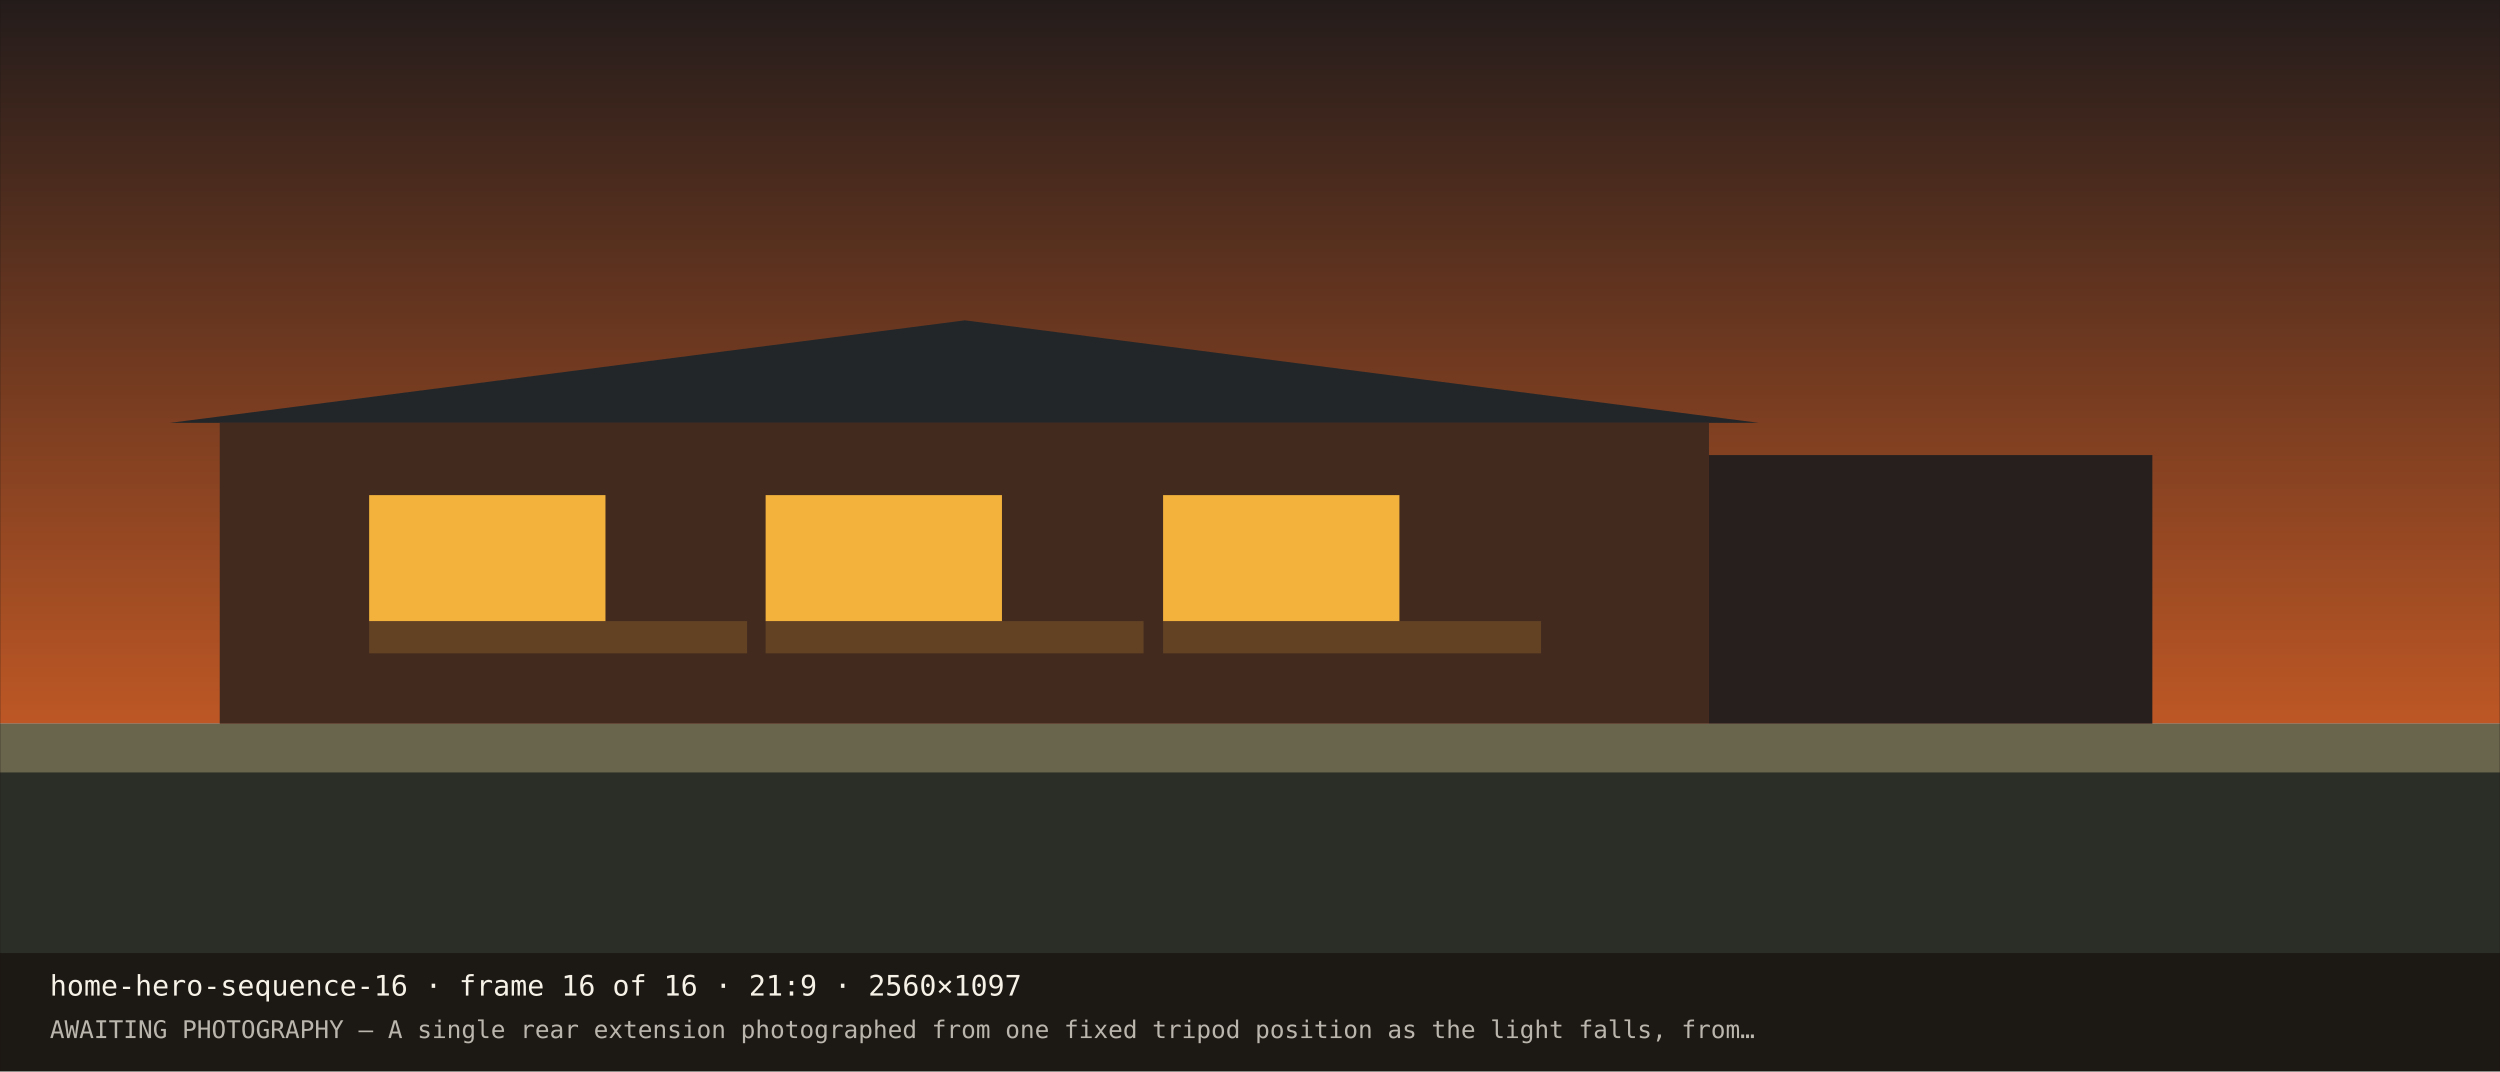
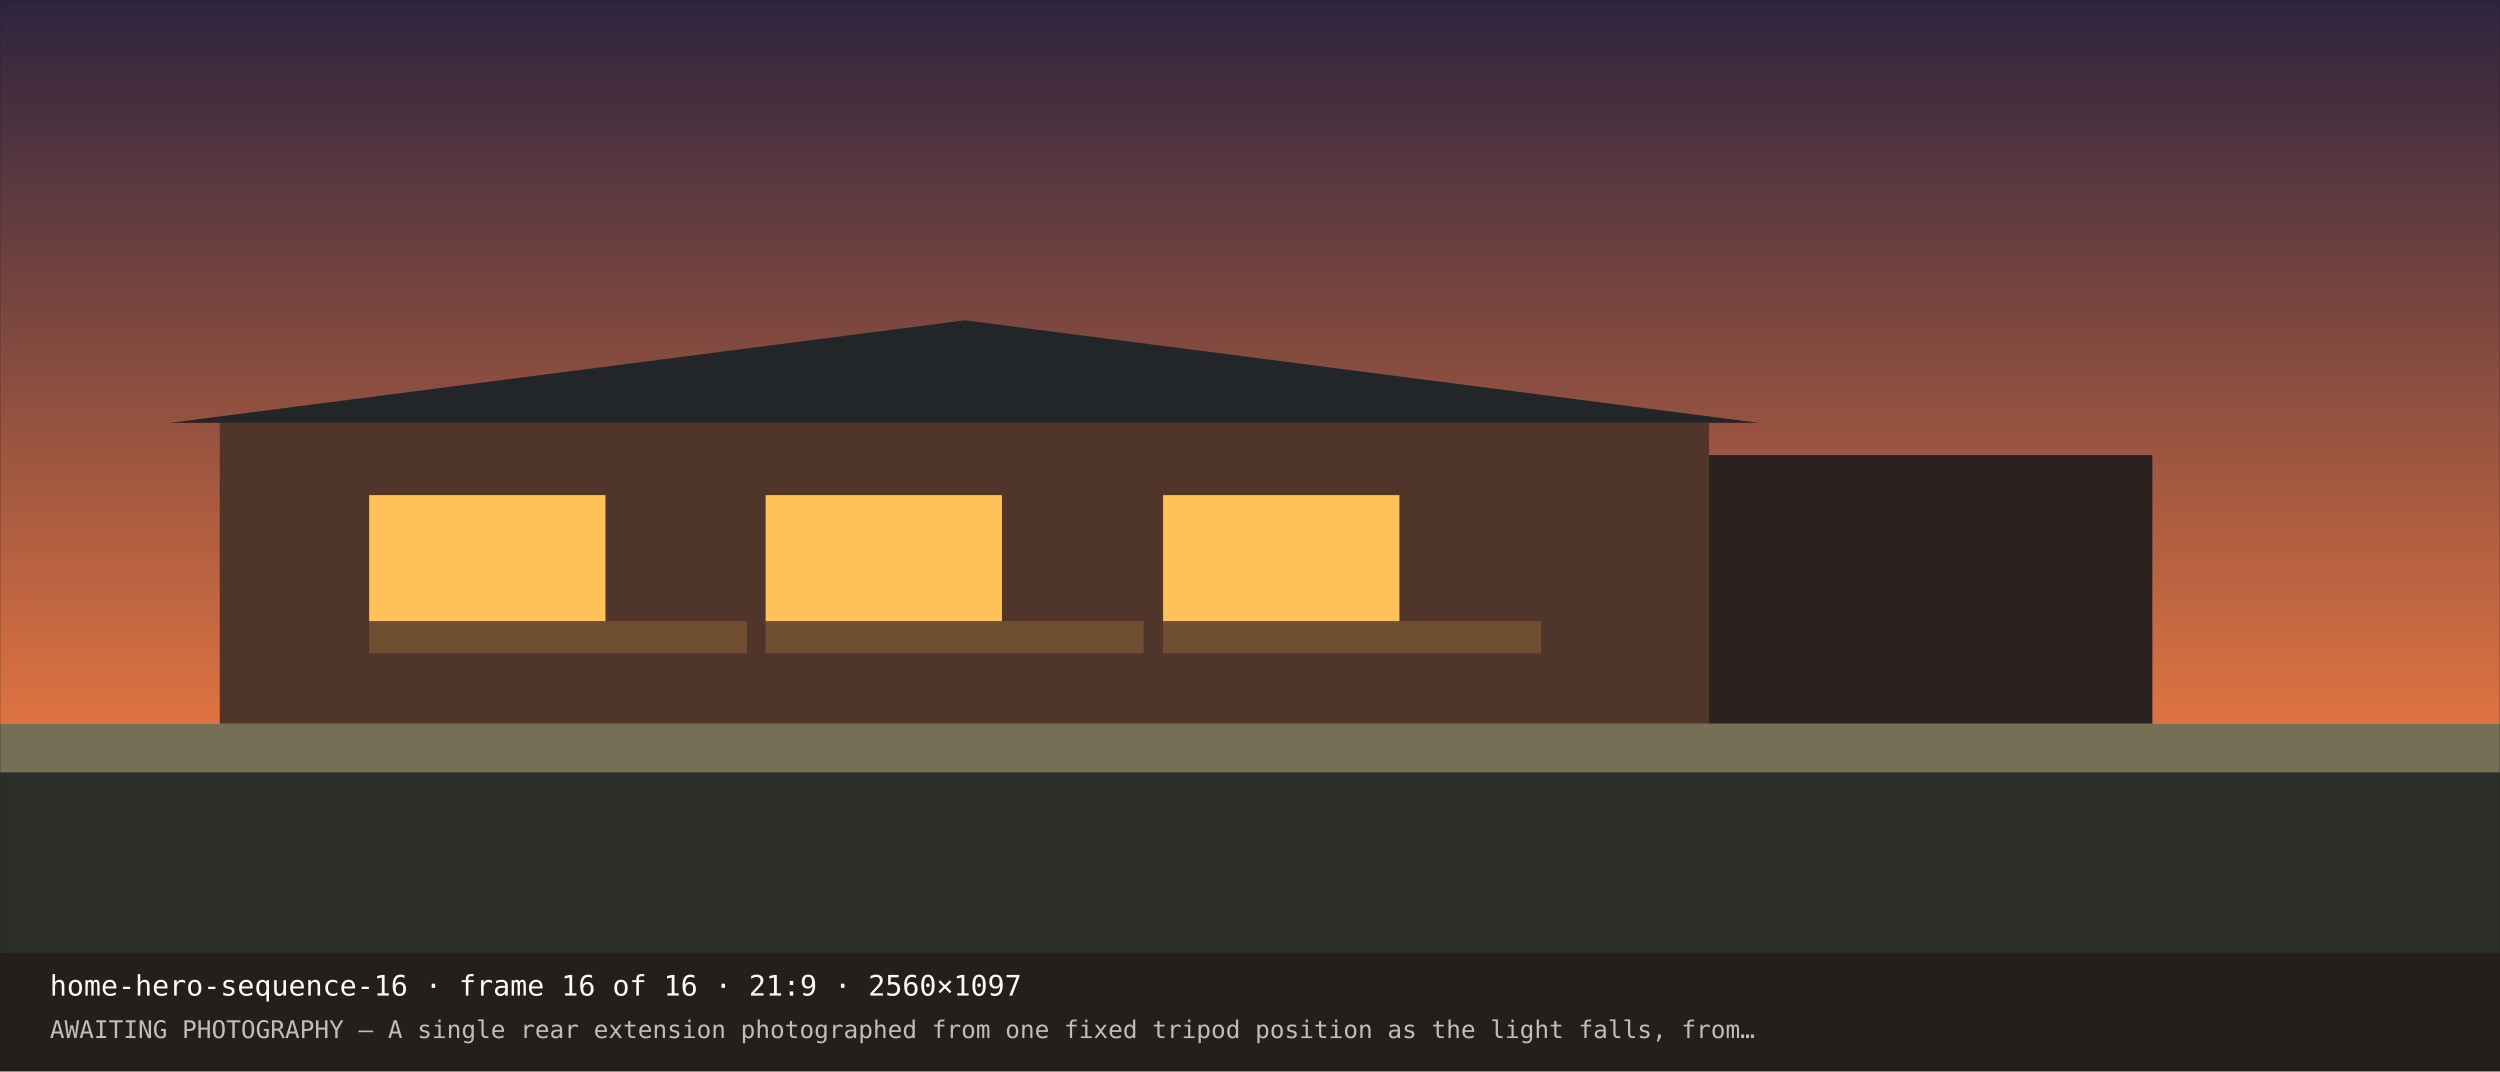
<svg xmlns="http://www.w3.org/2000/svg" width="2560" height="1097" viewBox="0 0 2560 1097" role="img" aria-label="Temporary placeholder awaiting photography: A single rear extension photographed from one fixed tripod position as the light falls, from late afternoon to dusk with the interior lights coming on. 16 frames, locked off, no camera movement between frames. Interval shoot over roughly 40 minutes.">
  <defs>
    <linearGradient id="sky" x1="0" y1="0" x2="0" y2="1">
-       <stop offset="0" stop-color="#241c1b" />
-       <stop offset="1" stop-color="#bd5725" />
+       <stop offset="0" stop-color="#2e243e" />
+       <stop offset="1" stop-color="#de7341" />
    </linearGradient>
  </defs>
  <rect x="0" y="0" width="2560" height="741" fill="url(#sky)" />
  <rect x="0" y="741" width="2560" height="356" fill="#2a2e26" />
-   <rect x="0" y="741" width="2560" height="50" fill="#a79972" opacity="0.5" />
+   <rect x="0" y="741" width="2560" height="50" fill="#beb083" opacity="0.5" />
  <polygon points="174,433 988,328 1801,433" fill="#232629" />
-   <rect x="225" y="433" width="1525" height="308" fill="#432a1f" />
-   <rect x="1750" y="466" width="454" height="275" fill="#271f1e" />
-   <rect x="378" y="507" width="242" height="129" fill="#f2b23c" />
-   <rect x="378" y="636" width="387" height="33" fill="#F2B23C" opacity="0.18" />
-   <rect x="784" y="507" width="242" height="129" fill="#f2b23c" />
-   <rect x="784" y="636" width="387" height="33" fill="#F2B23C" opacity="0.18" />
-   <rect x="1191" y="507" width="242" height="129" fill="#f2b23c" />
-   <rect x="1191" y="636" width="387" height="33" fill="#F2B23C" opacity="0.18" />
-   <rect x="0" y="987" width="2560" height="110" fill="#1A1512" opacity="0.1" />
-   <rect x="0" y="976" width="2560" height="121" fill="#1A1512" opacity="0.88" />
-   <text x="51" y="1019.5" font-family="ui-monospace, Menlo, monospace" font-size="29" fill="#F7F2E7">home-hero-sequence-16 · frame 16 of 16 · 21:9 · 2560×1097</text>
-   <text x="51" y="1063" font-family="ui-monospace, Menlo, monospace" font-size="25" fill="#F7F2E7" opacity="0.72">AWAITING PHOTOGRAPHY — A single rear extension photographed from one fixed tripod position as the light falls, from…</text>
-   <rect x="0.5" y="0.5" width="2559" height="1096" fill="none" stroke="#1A1512" stroke-opacity="0.2" />
+   <rect x="225" y="433" width="1525" height="308" fill="#4f352a" />
+   <rect x="1750" y="466" width="454" height="275" fill="#2b211f" />
+   <rect x="378" y="507" width="242" height="129" fill="#ffc259" />
+   <rect x="378" y="636" width="387" height="33" fill="#FFC259" opacity="0.18" />
+   <rect x="784" y="507" width="242" height="129" fill="#ffc259" />
+   <rect x="784" y="636" width="387" height="33" fill="#FFC259" opacity="0.18" />
+   <rect x="1191" y="507" width="242" height="129" fill="#ffc259" />
+   <rect x="1191" y="636" width="387" height="33" fill="#FFC259" opacity="0.18" />
+   <rect x="0" y="987" width="2560" height="110" fill="#221C19" opacity="0.1" />
+   <rect x="0" y="976" width="2560" height="121" fill="#221C19" opacity="0.82" />
+   <text x="51" y="1019.5" font-family="ui-monospace, Menlo, monospace" font-size="29" fill="#FCFAF7">home-hero-sequence-16 · frame 16 of 16 · 21:9 · 2560×1097</text>
+   <text x="51" y="1063" font-family="ui-monospace, Menlo, monospace" font-size="25" fill="#FCFAF7" opacity="0.72">AWAITING PHOTOGRAPHY — A single rear extension photographed from one fixed tripod position as the light falls, from…</text>
+   <rect x="0.5" y="0.5" width="2559" height="1096" fill="none" stroke="#221C19" stroke-opacity="0.2" />
</svg>
